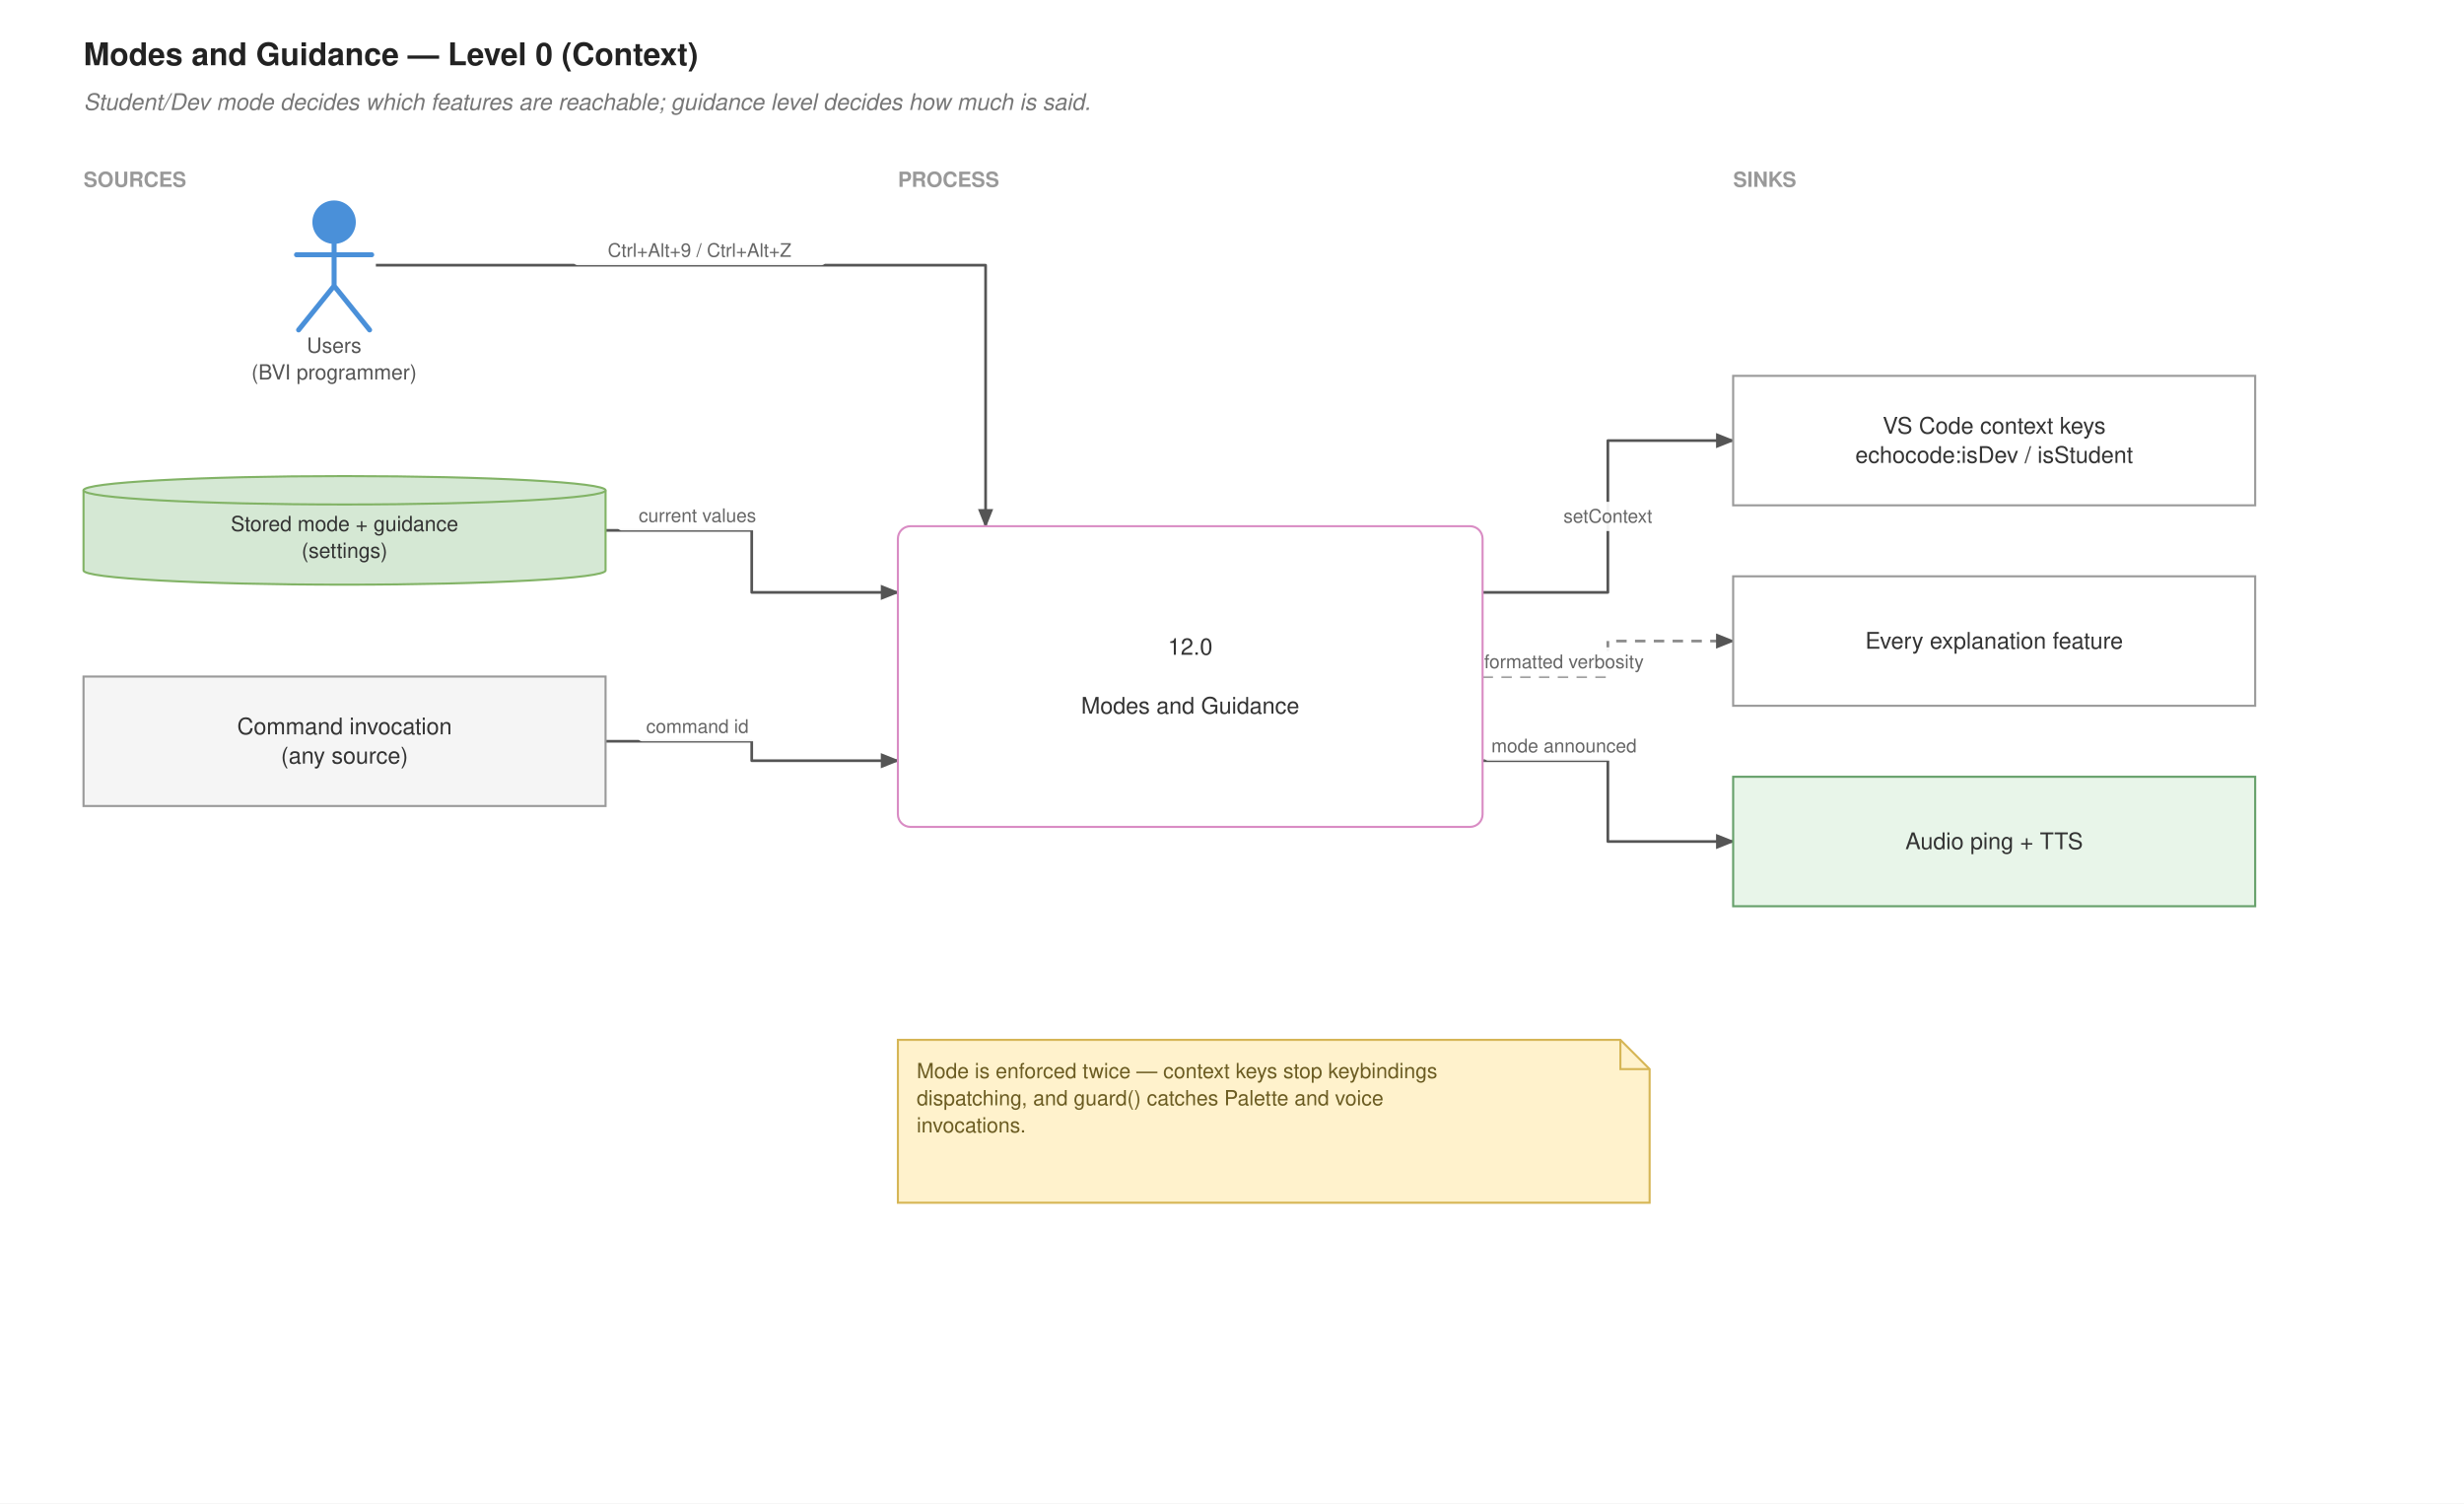
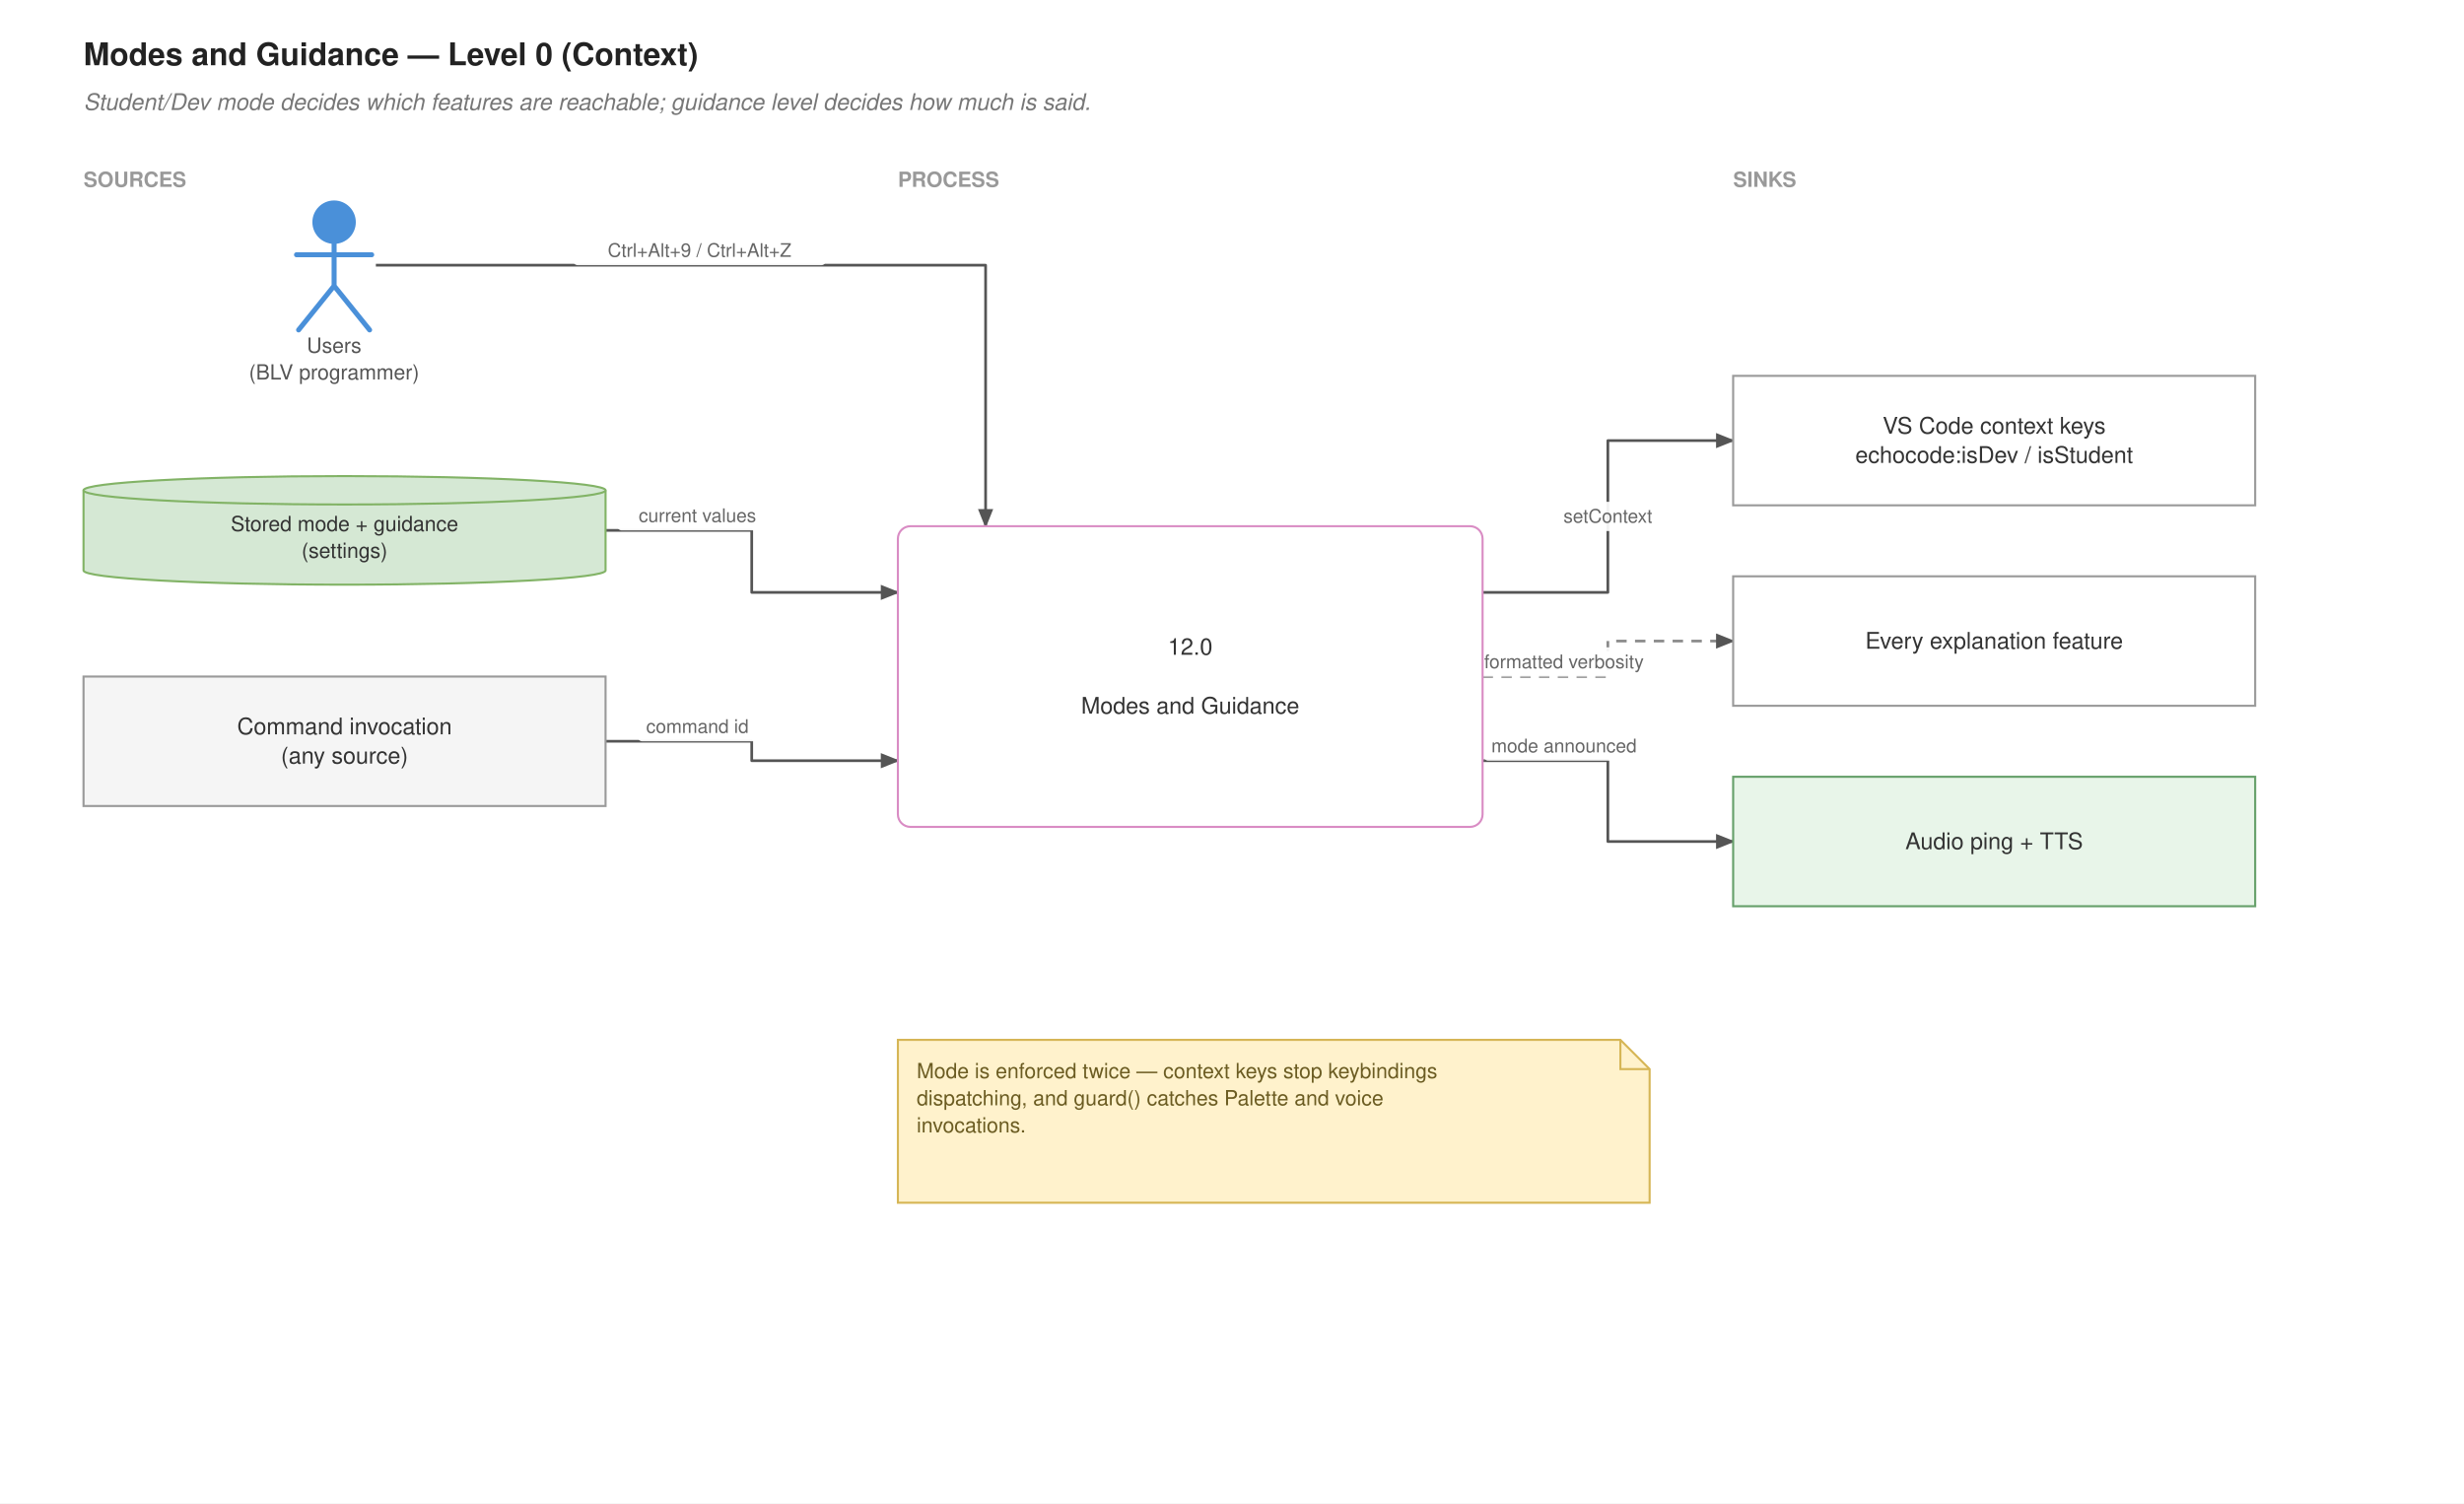
<svg xmlns="http://www.w3.org/2000/svg" width="1180" height="720" viewBox="0 0 1180 720" role="img">
  <defs>
    <marker id="arrow" viewBox="0 0 10 10" refX="9" refY="5" markerWidth="7" markerHeight="7" orient="auto-start-reverse">
      <path d="M 0 1 L 10 5 L 0 9 z" fill="#555555" />
    </marker>
  </defs>
  <rect width="100%" height="100%" fill="#ffffff" />
  <path d="M 180.0 127.0 L 198.0 127.0 L 472.0 127.0 L 472.0 234.0 L 472.0 252.0" fill="none" stroke="#555555" stroke-width="1.3" stroke-linejoin="round" marker-end="url(#arrow)" />
  <rect x="274.6" y="113.0" width="120.8" height="14.0" rx="2" fill="#ffffff" fill-opacity="0.92" stroke="none" />
  <text x="335.0" y="120.0" font-family="-apple-system,BlinkMacSystemFont,'Segoe UI',Helvetica,Arial,sans-serif" font-size="9" font-weight="normal" fill="#666666" text-anchor="middle" dominant-baseline="middle">Ctrl+Alt+9 / Ctrl+Alt+Z</text>
  <path d="M 290.0 254.0 L 308.0 254.0 L 360.0 254.0 L 360.0 283.7 L 412.0 283.7 L 430.0 283.7" fill="none" stroke="#555555" stroke-width="1.3" stroke-linejoin="round" marker-end="url(#arrow)" />
  <rect x="295.7" y="240.0" width="76.7" height="14.0" rx="2" fill="#ffffff" fill-opacity="0.92" stroke="none" />
  <text x="334.0" y="247.0" font-family="-apple-system,BlinkMacSystemFont,'Segoe UI',Helvetica,Arial,sans-serif" font-size="9" font-weight="normal" fill="#666666" text-anchor="middle" dominant-baseline="middle">current values</text>
  <path d="M 290.0 355.0 L 308.0 355.0 L 360.0 355.0 L 360.0 364.3 L 412.0 364.3 L 430.0 364.3" fill="none" stroke="#555555" stroke-width="1.3" stroke-linejoin="round" marker-end="url(#arrow)" />
  <rect x="305.5" y="341.0" width="57.1" height="14.0" rx="2" fill="#ffffff" fill-opacity="0.92" stroke="none" />
  <text x="334.0" y="348.0" font-family="-apple-system,BlinkMacSystemFont,'Segoe UI',Helvetica,Arial,sans-serif" font-size="9" font-weight="normal" fill="#666666" text-anchor="middle" dominant-baseline="middle">command id</text>
  <path d="M 710.0 283.7 L 728.0 283.7 L 770.0 283.7 L 770.0 211.0 L 812.0 211.0 L 830.0 211.0" fill="none" stroke="#555555" stroke-width="1.3" stroke-linejoin="round" marker-end="url(#arrow)" />
  <rect x="741.5" y="240.3" width="57.1" height="14.0" rx="2" fill="#ffffff" fill-opacity="0.92" stroke="none" />
  <text x="770.0" y="247.3" font-family="-apple-system,BlinkMacSystemFont,'Segoe UI',Helvetica,Arial,sans-serif" font-size="9" font-weight="normal" fill="#666666" text-anchor="middle" dominant-baseline="middle">setContext</text>
  <path d="M 710.0 324.0 L 728.0 324.0 L 770.0 324.0 L 770.0 307.0 L 812.0 307.0 L 830.0 307.0" fill="none" stroke="#8a8a8a" stroke-width="1.3" stroke-linejoin="round" stroke-dasharray="5 4" marker-end="url(#arrow)" />
  <rect x="698.4" y="310.0" width="101.2" height="14.0" rx="2" fill="#ffffff" fill-opacity="0.92" stroke="none" />
  <text x="749.0" y="317.0" font-family="-apple-system,BlinkMacSystemFont,'Segoe UI',Helvetica,Arial,sans-serif" font-size="9" font-weight="normal" fill="#666666" text-anchor="middle" dominant-baseline="middle">formatted verbosity</text>
  <path d="M 710.0 364.3 L 728.0 364.3 L 770.0 364.3 L 770.0 403.0 L 812.0 403.0 L 830.0 403.0" fill="none" stroke="#555555" stroke-width="1.3" stroke-linejoin="round" marker-end="url(#arrow)" />
  <rect x="710.7" y="350.3" width="76.7" height="14.0" rx="2" fill="#ffffff" fill-opacity="0.92" stroke="none" />
  <text x="749.0" y="357.3" font-family="-apple-system,BlinkMacSystemFont,'Segoe UI',Helvetica,Arial,sans-serif" font-size="9" font-weight="normal" fill="#666666" text-anchor="middle" dominant-baseline="middle">mode announced</text>
  <text x="40.0" y="26.0" font-family="-apple-system,BlinkMacSystemFont,'Segoe UI',Helvetica,Arial,sans-serif" font-size="15.0" font-weight="bold" font-style="normal" fill="#222222" dominant-baseline="middle">Modes and Guidance — Level 0 (Context)</text>
  <text x="40.0" y="49.0" font-family="-apple-system,BlinkMacSystemFont,'Segoe UI',Helvetica,Arial,sans-serif" font-size="11.0" font-weight="normal" font-style="italic" fill="#777777" dominant-baseline="middle">Student/Dev mode decides which features are reachable; guidance level decides how much is said.</text>
  <text x="40.0" y="86.0" font-family="-apple-system,BlinkMacSystemFont,'Segoe UI',Helvetica,Arial,sans-serif" font-size="10.0" font-weight="bold" font-style="normal" fill="#999999" dominant-baseline="middle">SOURCES</text>
  <text x="430.0" y="86.0" font-family="-apple-system,BlinkMacSystemFont,'Segoe UI',Helvetica,Arial,sans-serif" font-size="10.0" font-weight="bold" font-style="normal" fill="#999999" dominant-baseline="middle">PROCESS</text>
  <text x="830.0" y="86.0" font-family="-apple-system,BlinkMacSystemFont,'Segoe UI',Helvetica,Arial,sans-serif" font-size="10.0" font-weight="bold" font-style="normal" fill="#999999" dominant-baseline="middle">SINKS</text>
  <circle cx="160.0" cy="106.4" r="10.4" fill="#4a90d9" />
  <path d="M 160.0 116.8 V 136.9 M 142.0 122.0 H 178.0 M 160.0 136.9 L 143.0 158.0 M 160.0 136.9 L 177.0 158.0" stroke="#4a90d9" stroke-width="2.4" fill="none" stroke-linecap="round" />
  <text x="160.0" y="165.6" font-family="-apple-system,BlinkMacSystemFont,'Segoe UI',Helvetica,Arial,sans-serif" font-size="10" font-weight="normal" fill="#555555" text-anchor="middle" dominant-baseline="middle">Users</text>
-   <text x="160.0" y="178.4" font-family="-apple-system,BlinkMacSystemFont,'Segoe UI',Helvetica,Arial,sans-serif" font-size="10" font-weight="normal" fill="#555555" text-anchor="middle" dominant-baseline="middle">(BVI programmer)</text>
+   <text x="160.0" y="178.4" font-family="-apple-system,BlinkMacSystemFont,'Segoe UI',Helvetica,Arial,sans-serif" font-size="10" font-weight="normal" fill="#555555" text-anchor="middle" dominant-baseline="middle">(BLV programmer)</text>
  <path d="M 40.0 234.8 A 125.0 6.8 0 0 1 290.0 234.8 V 273.2 A 125.0 6.8 0 0 1 40.0 273.2 Z" fill="#d5e8d4" stroke="#82b366" />
  <path d="M 40.0 234.8 A 125.0 6.8 0 0 0 290.0 234.8" fill="none" stroke="#82b366" />
  <text x="165.0" y="251.0" font-family="-apple-system,BlinkMacSystemFont,'Segoe UI',Helvetica,Arial,sans-serif" font-size="10.0" font-weight="normal" fill="#333333" text-anchor="middle" dominant-baseline="middle">Stored mode + guidance</text>
  <text x="165.0" y="263.8" font-family="-apple-system,BlinkMacSystemFont,'Segoe UI',Helvetica,Arial,sans-serif" font-size="10.0" font-weight="normal" fill="#333333" text-anchor="middle" dominant-baseline="middle">(settings)</text>
  <rect x="40.0" y="324.0" width="250.0" height="62.0" rx="0" fill="#f5f5f5" stroke="#9a9a9a" />
  <text x="165.0" y="348.0" font-family="-apple-system,BlinkMacSystemFont,'Segoe UI',Helvetica,Arial,sans-serif" font-size="11.0" font-weight="normal" fill="#333333" text-anchor="middle" dominant-baseline="middle">Command invocation</text>
  <text x="165.0" y="362.0" font-family="-apple-system,BlinkMacSystemFont,'Segoe UI',Helvetica,Arial,sans-serif" font-size="11.0" font-weight="normal" fill="#333333" text-anchor="middle" dominant-baseline="middle">(any source)</text>
  <rect x="430.0" y="252.0" width="280.0" height="144.0" rx="6" fill="#ffffff" stroke="#d98cc4" />
  <text x="570.0" y="309.9" font-family="-apple-system,BlinkMacSystemFont,'Segoe UI',Helvetica,Arial,sans-serif" font-size="11.0" font-weight="normal" fill="#333333" text-anchor="middle" dominant-baseline="middle">12.0</text>
  <text x="570.0" y="338.1" font-family="-apple-system,BlinkMacSystemFont,'Segoe UI',Helvetica,Arial,sans-serif" font-size="11.0" font-weight="normal" fill="#333333" text-anchor="middle" dominant-baseline="middle">Modes and Guidance</text>
  <rect x="830.0" y="180.0" width="250.0" height="62.0" rx="0" fill="#ffffff" stroke="#9a9a9a" />
  <text x="955.0" y="204.0" font-family="-apple-system,BlinkMacSystemFont,'Segoe UI',Helvetica,Arial,sans-serif" font-size="11.0" font-weight="normal" fill="#333333" text-anchor="middle" dominant-baseline="middle">VS Code context keys</text>
  <text x="955.0" y="218.0" font-family="-apple-system,BlinkMacSystemFont,'Segoe UI',Helvetica,Arial,sans-serif" font-size="11.0" font-weight="normal" fill="#333333" text-anchor="middle" dominant-baseline="middle">echocode:isDev / isStudent</text>
  <rect x="830.0" y="276.0" width="250.0" height="62.0" rx="0" fill="#ffffff" stroke="#9a9a9a" />
  <text x="955.0" y="307.0" font-family="-apple-system,BlinkMacSystemFont,'Segoe UI',Helvetica,Arial,sans-serif" font-size="11.0" font-weight="normal" fill="#333333" text-anchor="middle" dominant-baseline="middle">Every explanation feature</text>
  <rect x="830.0" y="372.0" width="250.0" height="62.0" rx="0" fill="#e8f5e9" stroke="#66a06a" />
  <text x="955.0" y="403.0" font-family="-apple-system,BlinkMacSystemFont,'Segoe UI',Helvetica,Arial,sans-serif" font-size="11.0" font-weight="normal" fill="#333333" text-anchor="middle" dominant-baseline="middle">Audio ping + TTS</text>
  <path d="M 430.0 498.0 H 776.0 L 790.0 512.0 V 576.0 H 430.0 Z" fill="#fff2cc" stroke="#d6b656" />
  <path d="M 776.0 498.0 V 512.0 H 790.0" fill="none" stroke="#d6b656" />
  <text x="439.0" y="513.0" font-family="-apple-system,BlinkMacSystemFont,'Segoe UI',Helvetica,Arial,sans-serif" font-size="10.0" fill="#6b5c22" dominant-baseline="middle">Mode is enforced twice — context keys stop keybindings</text>
  <text x="439.0" y="526.0" font-family="-apple-system,BlinkMacSystemFont,'Segoe UI',Helvetica,Arial,sans-serif" font-size="10.0" fill="#6b5c22" dominant-baseline="middle">dispatching, and guard() catches Palette and voice</text>
  <text x="439.0" y="539.0" font-family="-apple-system,BlinkMacSystemFont,'Segoe UI',Helvetica,Arial,sans-serif" font-size="10.0" fill="#6b5c22" dominant-baseline="middle">invocations.</text>
</svg>
